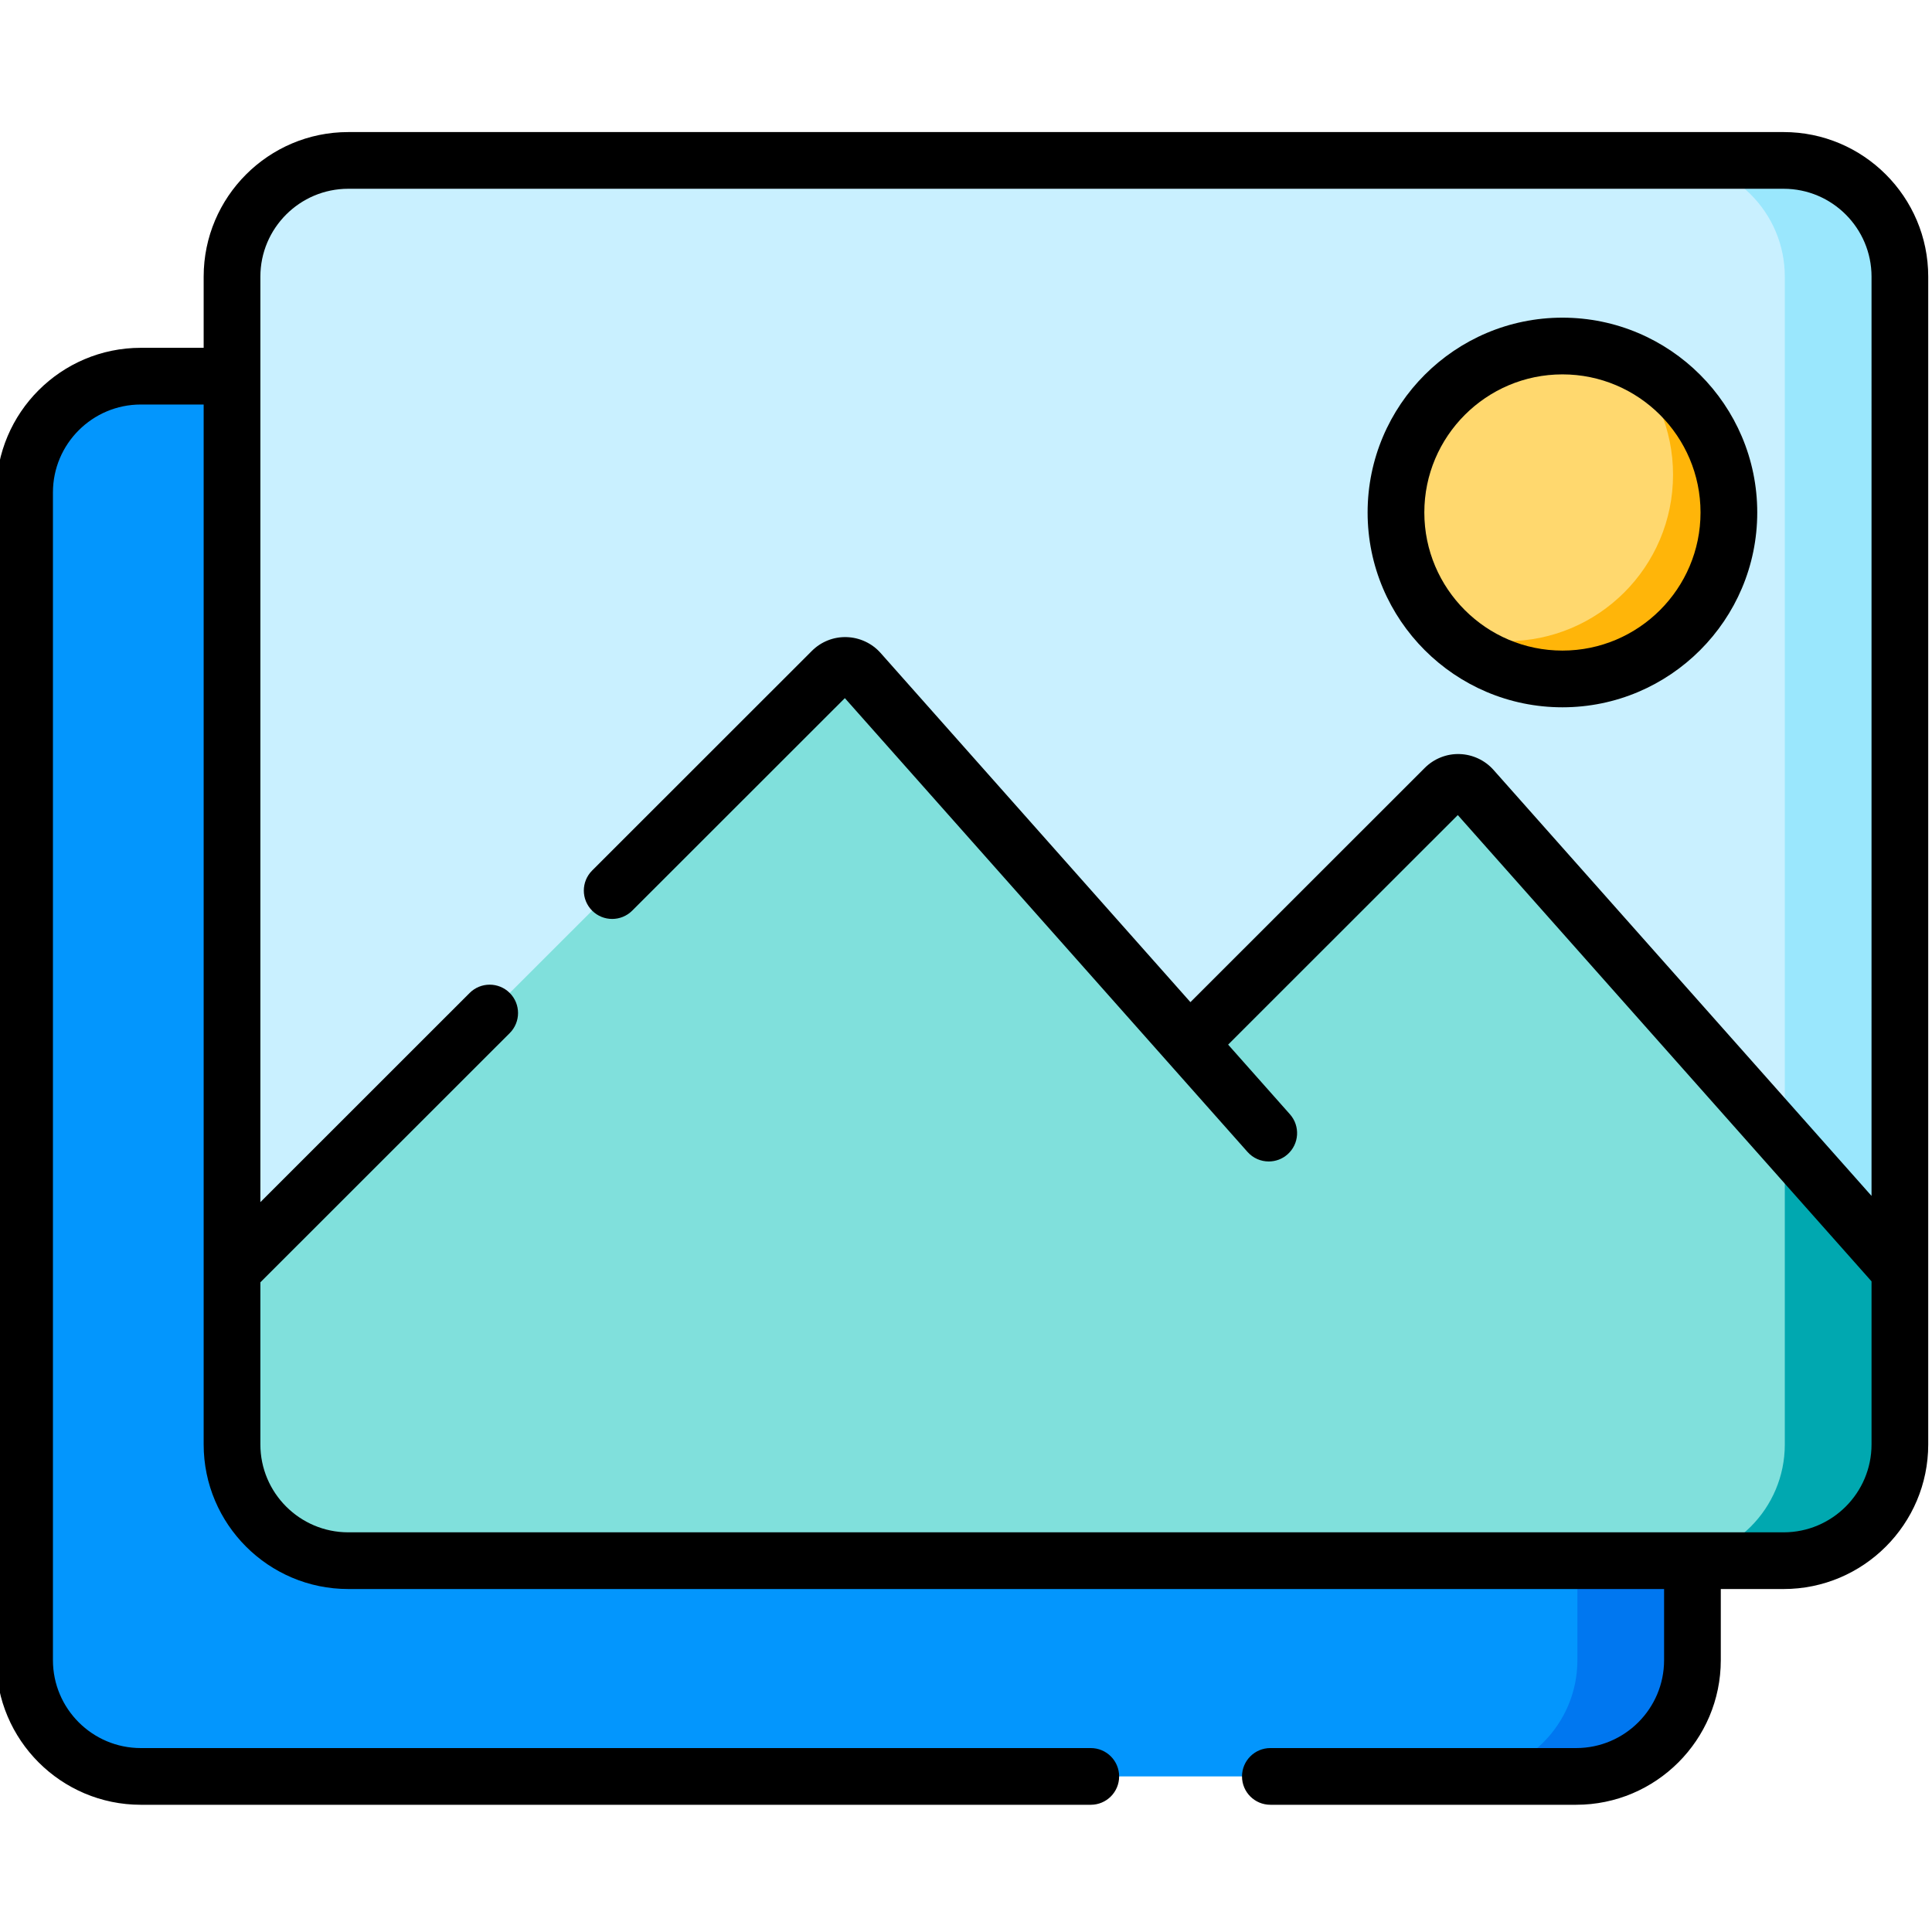
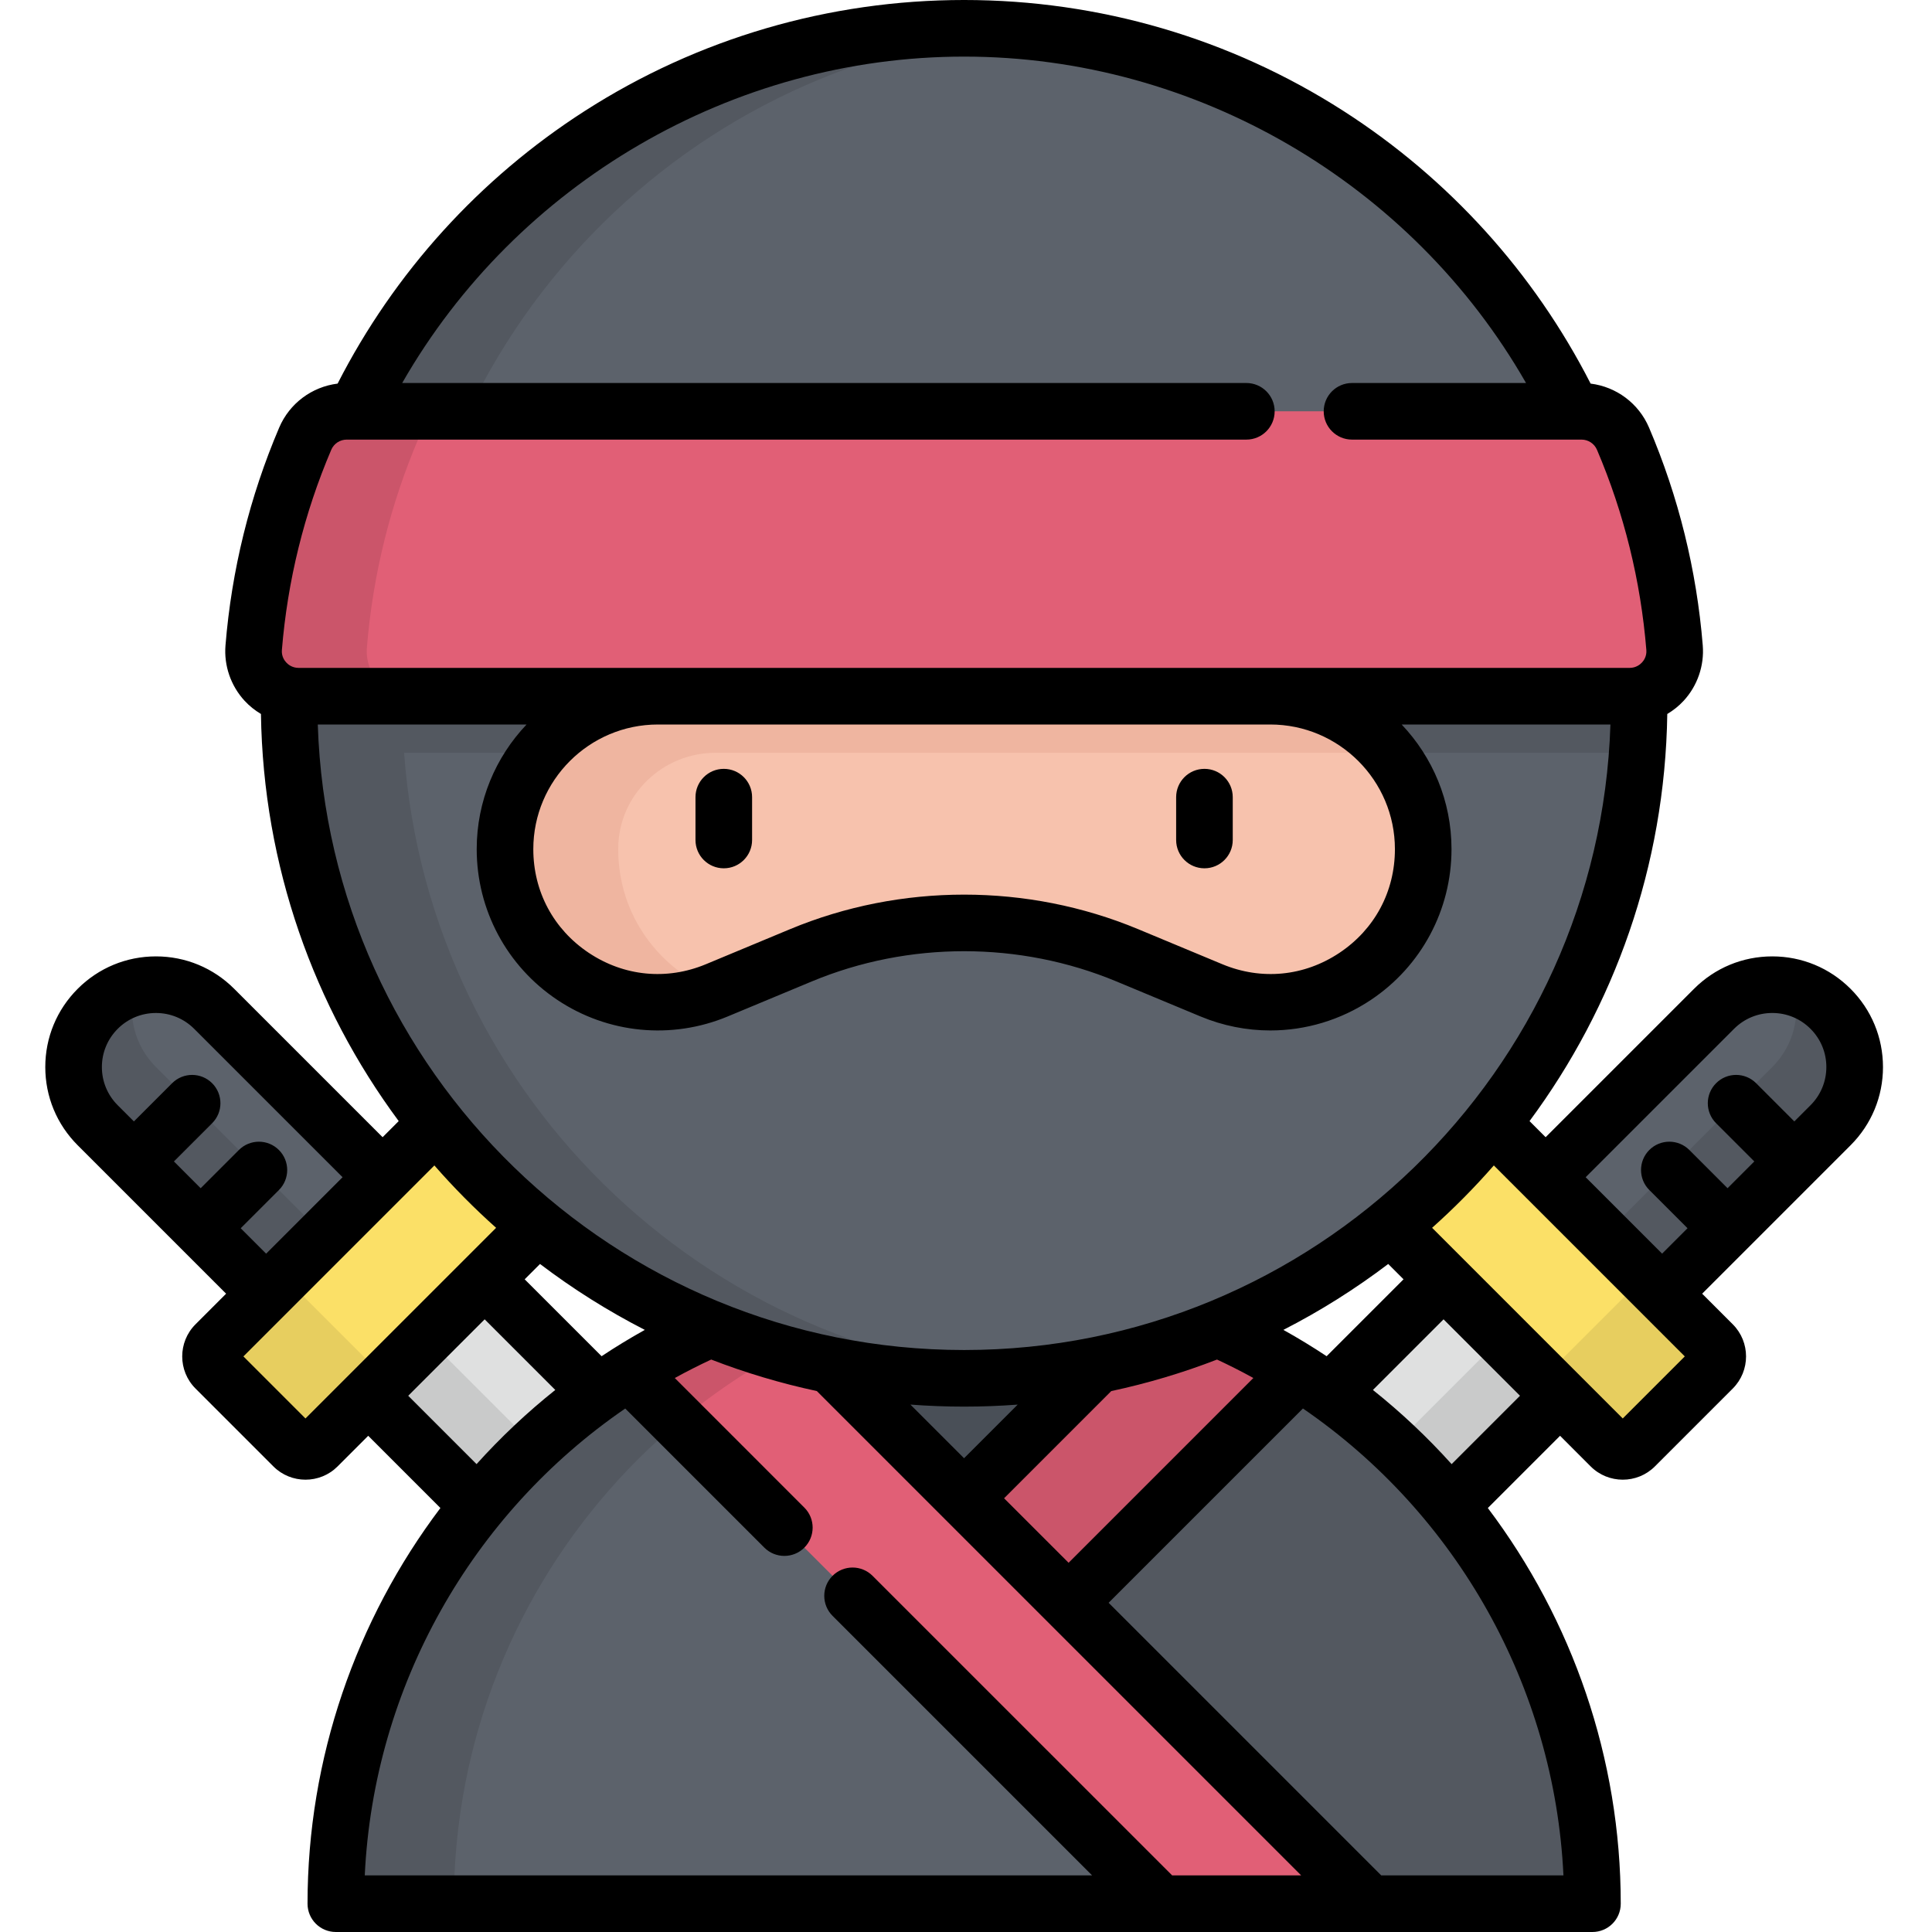
- <svg xmlns="http://www.w3.org/2000/svg" height="511pt" viewBox="1 -34 511.999 511" width="511pt">
-   <path d="m418.711 436.27h-380.391c-17.016 0-30.805-13.789-30.805-30.805v-309.473c0-17.012 13.789-30.805 30.805-30.805h380.391c17.012 0 30.805 13.793 30.805 30.805v309.473c0 17.016-13.793 30.805-30.805 30.805zm0 0" fill="#0396fd" />
-   <path d="m449.512 95.996v309.473c0 17.012-13.785 30.801-30.801 30.801h-30.496c17.012 0 30.809-13.789 30.809-30.801v-309.473c0-17.012-13.797-30.809-30.809-30.809h30.496c17.016 0 30.801 13.797 30.801 30.809zm0 0" fill="#0077f0" />
-   <path d="m473.68 379.098h-380.391c-17.012 0-30.805-13.793-30.805-30.809v-309.469c0-17.016 13.793-30.805 30.805-30.805h380.391c17.016 0 30.805 13.789 30.805 30.805v309.469c0 17.016-13.789 30.809-30.805 30.809zm0 0" fill="#c9f0ff" />
-   <path d="m504.48 38.82v309.473c0 17.016-13.785 30.801-30.797 30.801h-30.5c17.012 0 30.809-13.785 30.809-30.801v-309.473c0-17.012-13.797-30.809-30.809-30.809h30.5c17.012 0 30.797 13.797 30.797 30.809zm0 0" fill="#9ae7fd" />
-   <path d="m504.484 302.215-113.301-127.688c-1.914-2.156-5.25-2.254-7.289-.219l-67.75 67.719-87.398-98.492c-1.914-2.156-5.246-2.258-7.289-.219l-158.973 158.898v46.074c0 17.016 13.793 30.809 30.805 30.809h380.391c17.016 0 30.805-13.793 30.805-30.809zm0 0" fill="#80e0dc" />
-   <path d="m504.48 302.215v46.078c0 17.016-13.785 30.801-30.797 30.801h-30.5c17.012 0 30.809-13.785 30.809-30.801v-80.438zm0 0" fill="#00a8b0" />
-   <path d="m459.172 101.312c0 24.363-19.75 44.113-44.113 44.113-24.363 0-44.113-19.75-44.113-44.113s19.75-44.113 44.113-44.113c24.363 0 44.113 19.75 44.113 44.113zm0 0" fill="#ffd86e" />
-   <path d="m459.168 101.316c0 24.359-19.75 44.109-44.109 44.109-12.375 0-23.562-5.098-31.578-13.312 5.172 2.133 10.84 3.305 16.781 3.305 24.359 0 44.109-19.75 44.109-44.109 0-11.984-4.777-22.848-12.531-30.805 16.035 6.605 27.328 22.387 27.328 40.812zm0 0" fill="#ffb509" />
-   <path d="m415.059 49.684c-28.469 0-51.629 23.16-51.629 51.629s23.16 51.629 51.629 51.629 51.629-23.16 51.629-51.629-23.16-51.629-51.629-51.629zm0 88.227c-20.184 0-36.598-16.418-36.598-36.598s16.418-36.598 36.598-36.598c20.18 0 36.598 16.418 36.598 36.598s-16.418 36.598-36.598 36.598zm0 0" />
-   <path d="m473.68.5h-380.391c-21.129 0-38.316 17.188-38.316 38.316v18.859h-16.652c-21.129 0-38.32 17.188-38.32 38.32v309.469c0 21.133 17.191 38.32 38.32 38.32h251.746c4.152 0 7.516-3.363 7.516-7.516 0-4.148-3.363-7.512-7.516-7.512h-251.746c-12.844 0-23.293-10.449-23.293-23.293v-309.469c0-12.844 10.449-23.293 23.293-23.293h16.652v275.59c0 21.129 17.188 38.316 38.316 38.316h348.711v18.855c0 12.844-10.449 23.293-23.289 23.293h-81.051c-4.152 0-7.516 3.363-7.516 7.512 0 4.152 3.363 7.516 7.516 7.516h81.051c21.129 0 38.316-17.188 38.316-38.32v-18.855h16.652c21.129 0 38.32-17.188 38.32-38.316v-309.477c0-21.129-17.191-38.316-38.32-38.316zm23.293 281.926-100.168-112.883c-2.277-2.57-5.559-4.105-8.992-4.207-3.43-.125-6.801 1.23-9.23 3.66l-62.109 62.082-82.105-92.531c-2.277-2.57-5.559-4.102-8.992-4.203-3.469-.125-6.801 1.23-9.23 3.66l-58.223 58.195c-2.938 2.934-2.938 7.691-.004 10.629 2.934 2.938 7.691 2.934 10.625 0l56.348-56.316 106.715 120.266c1.484 1.672 3.551 2.523 5.625 2.523 1.773 0 3.555-.621 4.984-1.891 3.105-2.758 3.387-7.504.633-10.609l-16.383-18.465 60.863-60.832 109.645 123.566v43.219c0 12.844-10.449 23.293-23.293 23.293h-380.391c-12.84 0-23.289-10.449-23.289-23.293v-42.961l66.082-66.047c2.934-2.938 2.938-7.695.004-10.629-2.938-2.938-7.695-2.938-10.629-.004l-55.457 55.434v-245.266c0-12.84 10.449-23.289 23.289-23.289h380.391c12.844 0 23.293 10.449 23.293 23.289zm0 0" />
+ <svg xmlns="http://www.w3.org/2000/svg" viewBox="-12 0 512 512.001">
+   <path d="m102.914 325.504-30.863 30.863-58.16-58.156c-8.52-8.523-8.52-22.344 0-30.867 8.523-8.52 22.344-8.52 30.867 0zm0 0" fill="#5c626b" />
+   <path d="m23.68 261.699c-3.586.957-6.977 2.836-9.789 5.645-8.52 8.523-8.52 22.344 0 30.867l58.16 58.156 15.434-15.43-58.16-58.16c-5.711-5.711-7.59-13.797-5.645-21.078zm0 0" fill="#535860" />
+   <path d="m72.047 356.367 30.863-30.863 84.078 84.078-30.863 30.863zm0 0" fill="#dfe0e0" />
+   <path d="m72.047 356.367 15.434-15.434 84.078 84.078-15.434 15.434zm0 0" fill="#c9caca" />
+   <path d="m129.855 325.613-57.695 57.695c-1.77 1.773-4.641 1.773-6.414 0l-20.637-20.637c-1.773-1.77-1.773-4.641 0-6.414l57.695-57.695c1.77-1.773 4.645-1.773 6.414 0l20.637 20.637c1.773 1.77 1.773 4.645 0 6.414zm0 0" fill="#fbe067" />
+   <path d="m86.957 362.098-20.637-20.637c-1.77-1.773-1.77-4.645 0-6.418l-21.211 21.215c-1.773 1.77-1.773 4.645 0 6.414l20.637 20.637c1.77 1.773 4.641 1.773 6.414 0l21.215-21.211c-1.773 1.77-4.645 1.77-6.418 0zm0 0" fill="#e7ce5f" />
+   <path d="m384.086 325.504 30.863 30.863 58.16-58.156c8.523-8.523 8.523-22.344 0-30.867-8.523-8.52-22.344-8.52-30.867 0zm0 0" fill="#5c626b" />
+   <path d="m463.324 261.699c3.582.957 6.973 2.836 9.785 5.645 8.523 8.523 8.523 22.344 0 30.867l-58.16 58.156-15.43-15.43 58.156-58.16c5.711-5.711 7.59-13.797 5.648-21.078zm0 0" fill="#535860" />
+   <path d="m330.871 440.453-30.863-30.867 84.078-84.078 30.863 30.867zm0 0" fill="#dfe0e0" />
+   <path d="m315.434 425.016 84.078-84.078 15.434 15.43-84.078 84.078zm0 0" fill="#c9caca" />
+   <path d="m357.145 325.613 57.695 57.695c1.773 1.773 4.645 1.773 6.414 0l20.637-20.637c1.773-1.77 1.773-4.641 0-6.414l-57.695-57.695c-1.77-1.773-4.641-1.773-6.414 0l-20.637 20.637c-1.773 1.77-1.773 4.645 0 6.414zm0 0" fill="#fbe067" />
+   <path d="m400.043 362.098 20.637-20.637c1.77-1.773 1.77-4.645 0-6.418l21.211 21.215c1.773 1.77 1.773 4.645 0 6.414l-20.637 20.637c-1.77 1.773-4.641 1.773-6.414 0l-21.211-21.211c1.77 1.77 4.641 1.77 6.414 0zm0 0" fill="#e7ce5f" />
+   <path d="m76.992 504.5c0-91.961 74.547-166.508 166.508-166.508s166.508 74.547 166.508 166.508zm0 0" fill="#494f57" />
+   <path d="m410.008 504.5h-273.891l158.461-158.516c66.973 21.562 115.43 84.375 115.43 158.516zm0 0" fill="#535860" />
+   <path d="m191.477 504.473h-55.359l158.438-158.488c13.402 4.316 26.062 10.289 37.742 17.668zm0 0" fill="#cb556a" />
+   <path d="m76.992 504.5h273.895l-158.465-158.516c-66.969 21.562-115.43 84.375-115.43 158.516zm0 0" fill="#5c626b" />
+   <path d="m259.137 338.727c-5.148-.477-10.363-.734-15.637-.734-91.961 0-166.508 74.547-166.508 166.508h31.273c-.004-86.688 66.242-157.891 150.871-165.773zm0 0" fill="#535860" />
+   <path d="m295.5 504.473h55.359l-158.438-158.488c-13.402 4.316-26.062 10.289-37.742 17.668zm0 0" fill="#e15f76" />
+   <path d="m201.43 354.996-9.008-9.012c-13.402 4.316-26.062 10.289-37.742 17.668l13.191 13.195c10.215-8.562 21.477-15.914 33.559-21.852zm0 0" fill="#cb556a" />
+   <path d="m422.387 186.387c0 98.793-80.09 178.883-178.887 178.883s-178.887-80.09-178.887-178.883c0-98.797 80.09-178.887 178.887-178.887s178.887 80.09 178.887 178.887zm0 0" fill="#5c626b" />
+   <path d="m94.617 186.387c0-93.746 72.109-170.633 163.883-178.254-4.945-.41-9.945-.633-15-.633-98.793 0-178.883 80.09-178.883 178.887 0 98.793 80.086 178.887 178.883 178.887 5.055 0 10.055-.223 15-.633-91.773-7.621-163.883-84.512-163.883-178.254zm0 0" fill="#535860" />
+   <path d="m64.617 186.387c0 4.379.164 8.723.473 13.023.684.055 1.371.09 2.062.09h352.699c.688 0 1.375-.035 2.059-.09.309-4.301.477-8.645.477-13.023 0-13.625-1.531-26.887-4.414-39.637h-348.941c-2.887 12.75-4.414 26.012-4.414 39.637zm0 0" fill="#535860" />
+   <path d="m309.051 262.457-22.305-9.289c-27.68-11.527-58.812-11.527-86.492 0l-22.305 9.289c-26.699 11.117-56.117-8.5-56.117-37.422 0-22.387 18.148-40.535 40.535-40.535h162.266c22.387 0 40.535 18.148 40.535 40.535 0 28.922-29.418 48.539-56.117 37.422zm0 0" fill="#f7c2ad" />
+   <path d="m324.633 184.5h-162.266c-22.387 0-40.535 18.148-40.535 40.535 0 28.707 28.984 48.23 55.523 37.645-14.582-5.859-25.523-20.016-25.523-37.645 0-.098 0-.195.004-.289.098-14.027 11.723-25.246 25.746-25.246h178.523c-7.43-9.148-18.766-15-31.473-15zm0 0" fill="#efb5a0" />
+   <path d="m67.152 184.5h352.699c6.953 0 12.488-5.918 11.922-12.852-1.59-19.516-6.305-38.148-13.656-55.391-1.879-4.402-6.215-7.258-11-7.258h-327.23c-4.789 0-9.121 2.855-11 7.258-7.352 17.242-12.07 35.875-13.66 55.391-.562 6.934 4.969 12.852 11.926 12.852zm0 0" fill="#e15f76" />
+   <path d="m85.227 171.648c1.59-19.516 6.309-38.148 13.66-55.391 1.879-4.402 6.211-7.258 11-7.258h-30c-4.789 0-9.125 2.855-11 7.258-7.352 17.242-12.07 35.875-13.66 55.391-.562 6.934 4.969 12.852 11.922 12.852h30c-6.953 0-12.484-5.918-11.922-12.852zm0 0" fill="#cb556a" />
+   <path d="m307.191 203.754c-4.145 0-7.5 3.359-7.5 7.5v11.355c0 4.145 3.355 7.5 7.5 7.5 4.141 0 7.5-3.355 7.5-7.5v-11.355c0-4.141-3.359-7.5-7.5-7.5zm0 0" />
+   <path d="m179.812 203.754c-4.145 0-7.5 3.359-7.5 7.5v11.355c0 4.145 3.355 7.5 7.5 7.5 4.141 0 7.5-3.355 7.5-7.5v-11.355c0-4.141-3.359-7.5-7.5-7.5zm0 0" />
+   <path d="m478.41 262.043c-5.539-5.539-12.902-8.59-20.734-8.59s-15.199 3.051-20.734 8.59l-39.332 39.328-4.266-4.27c22.426-30.273 35.902-67.547 36.504-107.887 1.59-.953 3.059-2.113 4.336-3.496 3.656-3.965 5.5-9.316 5.066-14.676-1.625-19.965-6.418-39.391-14.238-57.727-2.742-6.43-8.664-10.809-15.48-11.656-15.031-29.41-37.582-54.328-65.484-72.238-29.988-19.25-64.754-29.422-100.547-29.422-35.789 0-70.559 10.172-100.547 29.422-27.898 17.906-50.449 42.828-65.484 72.238-6.816.848-12.738 5.227-15.48 11.656-7.82 18.336-12.609 37.758-14.234 57.723-.438 5.363 1.41 10.711 5.066 14.68 1.273 1.383 2.742 2.543 4.332 3.492.602 40.344 14.082 77.617 36.508 107.891l-4.27 4.27-39.328-39.328c-5.539-5.539-12.902-8.59-20.738-8.59-7.832 0-15.195 3.051-20.734 8.59-5.539 5.539-8.59 12.902-8.59 20.734 0 7.836 3.051 15.199 8.59 20.734l9.586 9.586c0 .004 0 .004.004.004 0 .004 0 .004.004.004l17.691 17.695h.004v.004l12.039 12.039-8.109 8.113c-4.695 4.691-4.695 12.328 0 17.02l20.637 20.637c2.344 2.348 5.43 3.52 8.512 3.52s6.164-1.172 8.508-3.52l8.113-8.113 19.133 19.137c-22.383 29.656-35.215 66.305-35.215 104.863 0 4.145 3.355 7.5 7.5 7.5h333.016c4.145 0 7.5-3.355 7.5-7.5 0-38.547-12.836-75.195-35.223-104.859l19.141-19.141 8.109 8.113c2.348 2.348 5.43 3.52 8.512 3.52s6.164-1.172 8.512-3.52l20.637-20.637c4.691-4.691 4.691-12.328 0-17.02l-8.113-8.113 12.043-12.039v-.004h.004l17.691-17.695s.004 0 .004-.004c0 0 .004 0 .004-.004l9.586-9.586c5.539-5.539 8.59-12.898 8.59-20.734-.008-7.832-3.059-15.195-8.598-20.734zm-414.562-86.492c-.484-.527-1.277-1.652-1.145-3.293 1.496-18.352 5.895-36.203 13.082-53.055.699-1.645 2.309-2.703 4.102-2.703h238.41c4.141 0 7.5-3.359 7.5-7.5s-3.359-7.5-7.5-7.5h-223.711c30.289-52.914 87.473-86.5 148.914-86.5s118.629 33.586 148.914 86.5h-46.117c-4.141 0-7.5 3.359-7.5 7.5s3.359 7.5 7.5 7.5h58.508c.008 0 .02.004.027.004.012 0 .023-.004.035-.004h2.25c1.789 0 3.398 1.062 4.102 2.703 7.188 16.852 11.586 34.703 13.082 53.055.133 1.641-.66 2.77-1.145 3.293-.5.543-1.594 1.449-3.305 1.449h-352.699c-1.715 0-2.809-.906-3.305-1.449zm293.82 49.484c0 11.234-5.359 21.25-14.707 27.484-9.348 6.23-20.656 7.332-31.027 3.012l-22.305-9.289c-29.316-12.207-62.941-12.207-92.258 0l-22.305 9.289c-10.371 4.316-21.68 3.219-31.027-3.012-9.344-6.234-14.707-16.25-14.707-27.484 0-18.215 14.82-33.035 33.035-33.035h162.266c18.215 0 33.035 14.82 33.035 33.035zm-285.453-33.035h55.332c-8.18 8.617-13.215 20.246-13.215 33.035 0 16.094 7.996 31.035 21.387 39.965s30.258 10.566 45.113 4.379l22.305-9.289c25.648-10.68 55.074-10.68 80.723 0l22.309 9.289c5.957 2.48 12.23 3.703 18.48 3.703 9.336 0 18.609-2.734 26.633-8.082 13.391-8.93 21.383-23.871 21.383-39.965 0-12.789-5.031-24.418-13.211-33.035h55.328c-2.973 91.914-78.656 165.77-171.281 165.77-92.621 0-168.309-73.855-171.285-165.77zm287.738 147.031-20.383 20.379c-3.711-2.461-7.531-4.789-11.457-6.977 9.793-5.012 19.082-10.867 27.781-17.465zm-77.457 29.621c9.641-2.059 19.004-4.863 28.027-8.355 3.281 1.527 6.496 3.156 9.633 4.887l-48.965 48.969-17.098-17.094zm-39.008 17.797-14.219-14.219c4.699.355 9.445.539 14.23.539 4.777 0 9.516-.184 14.203-.535zm-84.602-34.016c-3.922 2.188-7.746 4.512-11.457 6.977l-20.383-20.379 4.062-4.062c8.699 6.598 17.988 12.453 27.777 17.465zm-96.973-47.672c-2.926-2.93-7.676-2.93-10.605 0l-10.129 10.129-7.09-7.094 10.129-10.129c2.93-2.926 2.93-7.676 0-10.605s-7.68-2.93-10.605 0l-10.129 10.129-4.285-4.285c-2.707-2.703-4.199-6.301-4.199-10.129 0-3.824 1.492-7.422 4.199-10.129 2.703-2.703 6.301-4.195 10.129-4.195 3.824 0 7.422 1.492 10.129 4.195l39.328 39.328-20.258 20.262-6.738-6.738 10.129-10.129c2.926-2.93 2.926-7.68-.004-10.609zm7.039 71.148-16.445-16.445 50.609-50.609c5.105 5.844 10.574 11.363 16.359 16.531zm27.23-6.016 20.258-20.258 18.715 18.715c-7.512 5.996-14.488 12.57-20.863 19.656zm202.449 127.105-79.391-79.387c-2.926-2.93-7.676-2.93-10.605 0-2.93 2.926-2.93 7.676 0 10.605l68.785 68.781h-192.754c2.367-50.023 28.305-95.789 69.027-123.723l36.863 36.863c1.465 1.465 3.387 2.195 5.305 2.195s3.84-.73 5.301-2.195c2.93-2.93 2.93-7.68 0-10.605l-34.336-34.34c3.145-1.734 6.363-3.367 9.648-4.898 9.016 3.488 18.367 6.289 27.996 8.352l128.352 128.352zm103.699 0h-48.293l-72.242-72.242 51.496-51.492c40.727 27.934 66.668 73.723 69.039 123.734zm-29.633-108.988c-6.371-7.082-13.348-13.664-20.859-19.656l18.719-18.719 20.258 20.258zm45.348-12.102-50.523-50.523c5.785-5.168 11.254-10.688 16.359-16.531l50.609 50.609zm49.758-83.004-4.285 4.285-10.129-10.129c-2.93-2.93-7.676-2.93-10.605 0-2.93 2.93-2.93 7.68 0 10.605l10.129 10.129-7.09 7.094-10.129-10.129c-2.93-2.93-7.68-2.93-10.609 0-2.926 2.93-2.926 7.68 0 10.605l10.129 10.129-6.738 6.738-20.258-20.258 39.328-39.328c2.707-2.707 6.305-4.195 10.129-4.195 3.828 0 7.426 1.488 10.129 4.195 2.707 2.707 4.199 6.301 4.199 10.129-.004 3.828-1.492 7.426-4.199 10.129zm0 0" />
</svg>
